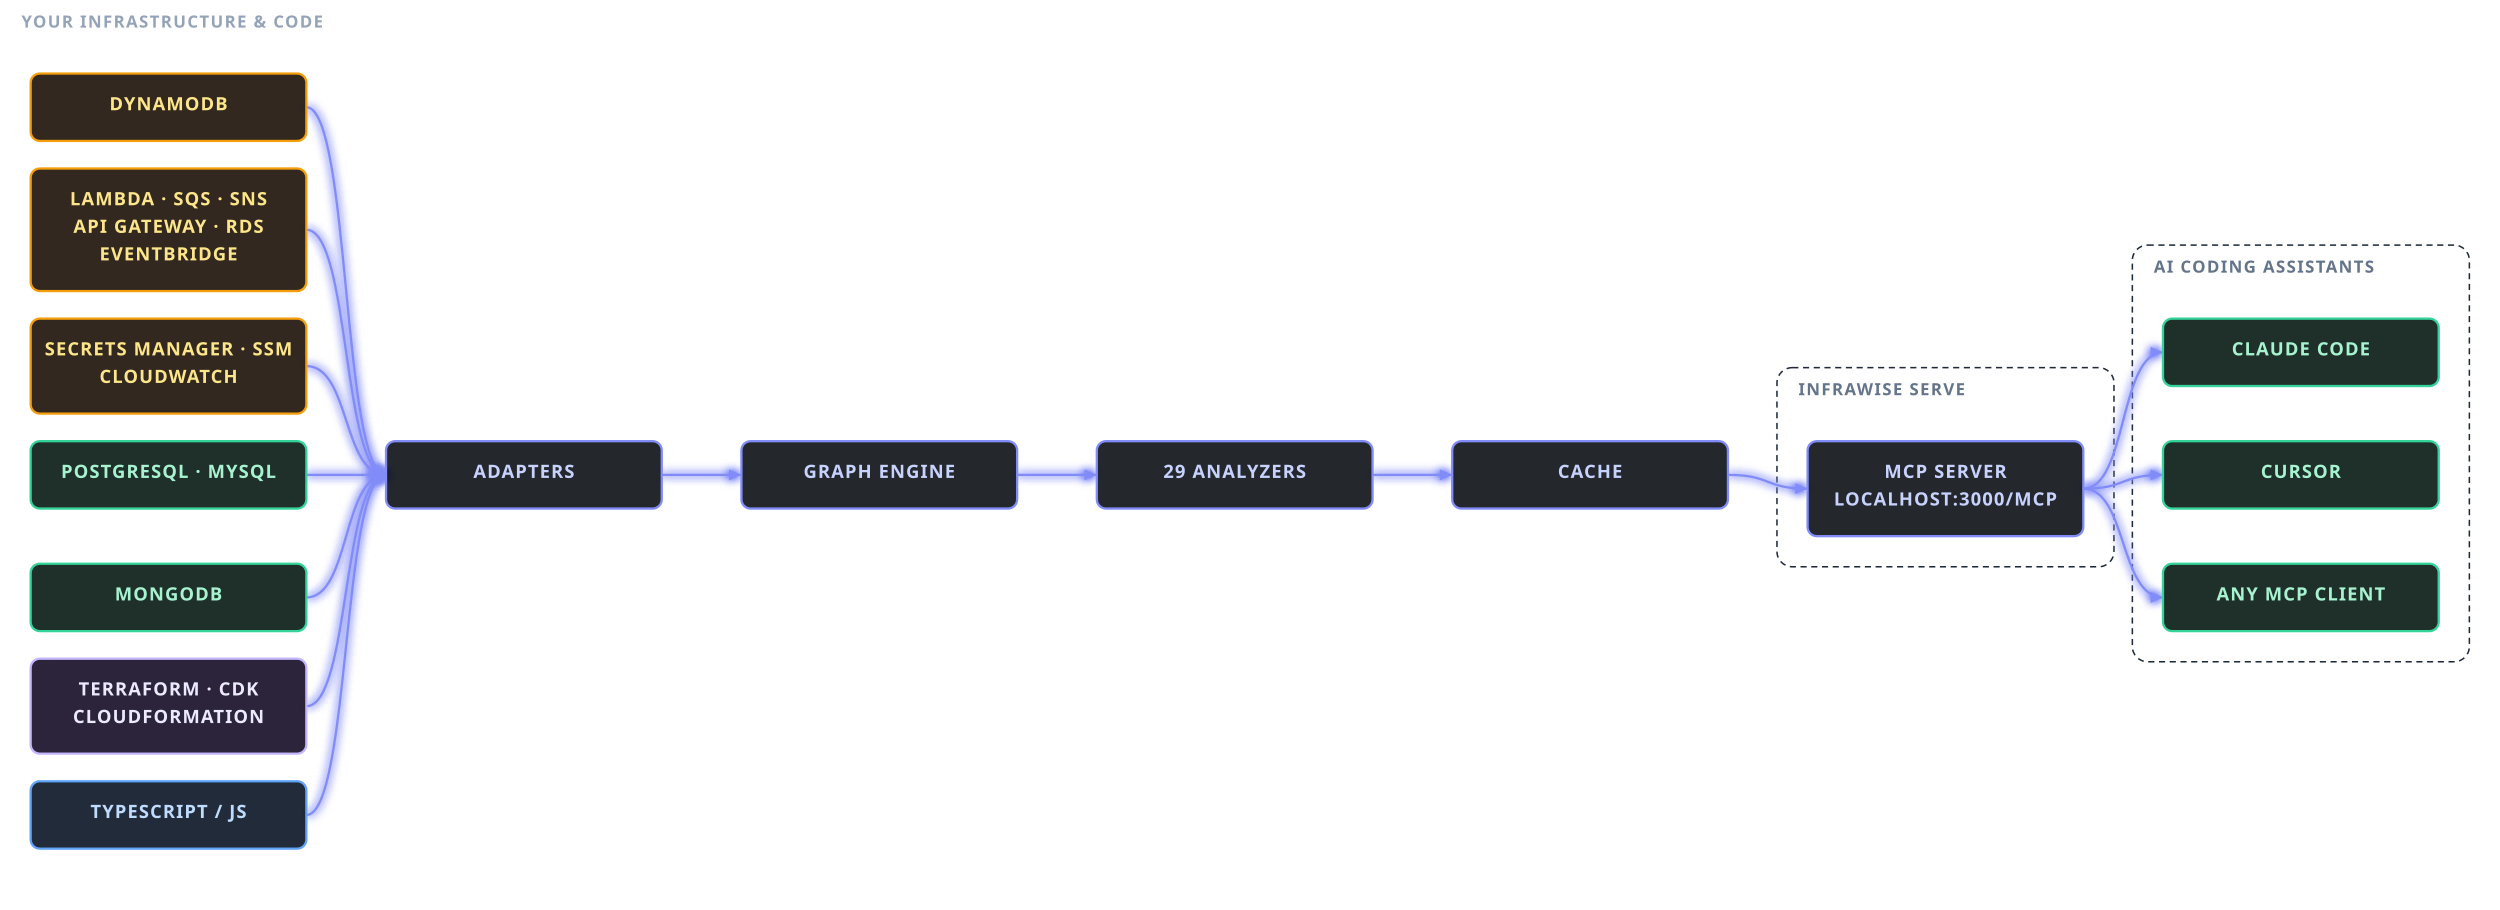
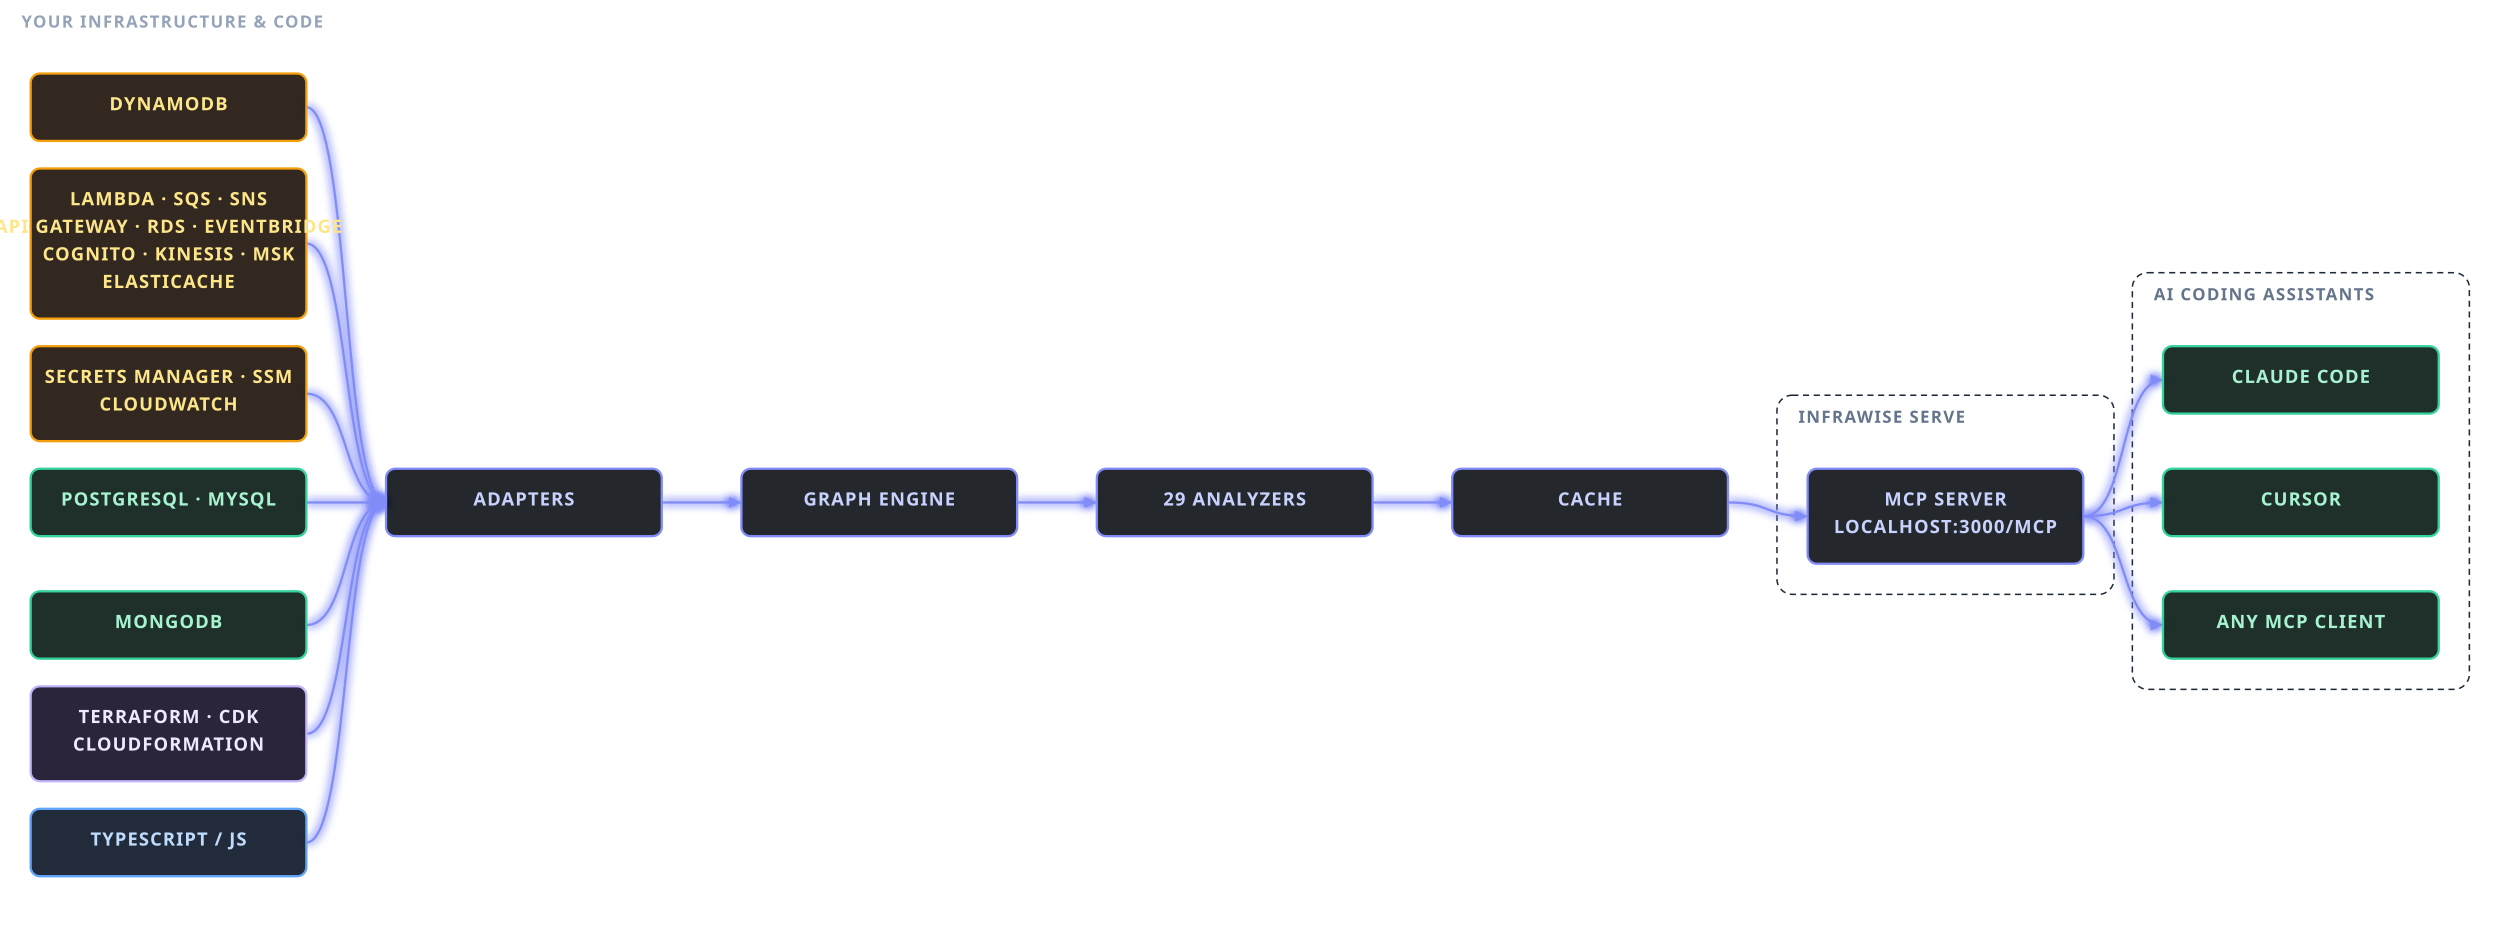
- <svg xmlns="http://www.w3.org/2000/svg" viewBox="0 0 1632 594" role="img" aria-label="Infrawise architecture diagram">
+ <svg xmlns="http://www.w3.org/2000/svg" viewBox="0 0 1632 612" role="img" aria-label="Infrawise architecture diagram">
  <defs>
    <marker id="arch-arrow" viewBox="0 0 10 10" refX="9" refY="5" markerWidth="6" markerHeight="6" orient="auto">
      <path d="M0,1 L9,5 L0,9 Z" fill="#818cf8" />
    </marker>
    <filter id="arch-glow" filterUnits="userSpaceOnUse" x="-20" y="-20" width="9999" height="9999" color-interpolation-filters="sRGB">
      <feGaussianBlur in="SourceGraphic" stdDeviation="3" result="blur" />
      <feColorMatrix in="blur" type="matrix" values="1 0 0 0 0  0 1 0 0 0  0 0 1 0 0  0 0 0 2.5 0" result="glow" />
      <feMerge>
        <feMergeNode in="glow" />
        <feMergeNode in="SourceGraphic" />
      </feMerge>
    </filter>
  </defs>
-   <rect width="1632" height="594" fill="transparent" />
+   <rect width="1632" height="612" fill="transparent" />
  <g class="arch-group" data-group="IN">
-     <rect x="0" y="0" width="220" height="574" rx="10" ry="10" fill="none" stroke="rgba(255,255,255,0.10)" stroke-width="1" stroke-dasharray="4,3" />
+     <rect x="0" y="0" width="220" height="592" rx="10" ry="10" fill="none" stroke="rgba(255,255,255,0.10)" stroke-width="1" stroke-dasharray="4,3" />
    <text x="14" y="18" fill="#94a3b8" font-size="11" font-weight="600" letter-spacing="0.08em" font-family="system-ui,sans-serif">YOUR INFRASTRUCTURE &amp; CODE</text>
  </g>
  <g class="arch-group" data-group="SV">
-     <rect x="1160" y="240" width="220" height="130" rx="10" ry="10" fill="none" stroke="#1e2a3a" stroke-width="1" stroke-dasharray="4,3" />
-     <text x="1174" y="258" fill="#64748b" font-size="11" font-weight="600" letter-spacing="0.08em" font-family="system-ui,sans-serif">INFRAWISE SERVE</text>
+     <rect x="1160" y="258" width="220" height="130" rx="10" ry="10" fill="none" stroke="#1e2a3a" stroke-width="1" stroke-dasharray="4,3" />
+     <text x="1174" y="276" fill="#64748b" font-size="11" font-weight="600" letter-spacing="0.08em" font-family="system-ui,sans-serif">INFRAWISE SERVE</text>
  </g>
  <g class="arch-group" data-group="AI">
-     <rect x="1392" y="160" width="220" height="272" rx="10" ry="10" fill="none" stroke="#1e2a3a" stroke-width="1" stroke-dasharray="4,3" />
-     <text x="1406" y="178" fill="#64748b" font-size="11" font-weight="600" letter-spacing="0.08em" font-family="system-ui,sans-serif">AI CODING ASSISTANTS</text>
+     <rect x="1392" y="178" width="220" height="272" rx="10" ry="10" fill="none" stroke="#1e2a3a" stroke-width="1" stroke-dasharray="4,3" />
+     <text x="1406" y="196" fill="#64748b" font-size="11" font-weight="600" letter-spacing="0.08em" font-family="system-ui,sans-serif">AI CODING ASSISTANTS</text>
  </g>
  <g class="arch-edges">
-     <path d="M 200 70 C 228.6 70 223.4 310 252 310" fill="none" stroke="#818cf8" stroke-width="1.5" stroke-linecap="round" filter="url(#arch-glow)" marker-end="url(#arch-arrow)">
+     <path d="M 200 70 C 228.6 70 223.4 328 252 328" fill="none" stroke="#818cf8" stroke-width="1.5" stroke-linecap="round" filter="url(#arch-glow)" marker-end="url(#arch-arrow)">
    </path>
-     <path d="M 200 150 C 228.6 150 223.4 310 252 310" fill="none" stroke="#818cf8" stroke-width="1.5" stroke-linecap="round" filter="url(#arch-glow)" marker-end="url(#arch-arrow)">
+     <path d="M 200 159 C 228.6 159 223.4 328 252 328" fill="none" stroke="#818cf8" stroke-width="1.5" stroke-linecap="round" filter="url(#arch-glow)" marker-end="url(#arch-arrow)">
    </path>
-     <path d="M 200 239 C 228.6 239 223.4 310 252 310" fill="none" stroke="#818cf8" stroke-width="1.5" stroke-linecap="round" filter="url(#arch-glow)" marker-end="url(#arch-arrow)">
+     <path d="M 200 257 C 228.6 257 223.4 328 252 328" fill="none" stroke="#818cf8" stroke-width="1.5" stroke-linecap="round" filter="url(#arch-glow)" marker-end="url(#arch-arrow)">
    </path>
-     <path d="M 200 310 C 228.6 310 223.4 310 252 310" fill="none" stroke="#818cf8" stroke-width="1.5" stroke-linecap="round" filter="url(#arch-glow)" marker-end="url(#arch-arrow)">
+     <path d="M 200 328 C 228.6 328 223.4 328 252 328" fill="none" stroke="#818cf8" stroke-width="1.5" stroke-linecap="round" filter="url(#arch-glow)" marker-end="url(#arch-arrow)">
    </path>
-     <path d="M 200 390 C 228.6 390 223.4 310 252 310" fill="none" stroke="#818cf8" stroke-width="1.5" stroke-linecap="round" filter="url(#arch-glow)" marker-end="url(#arch-arrow)">
+     <path d="M 200 408 C 228.6 408 223.4 328 252 328" fill="none" stroke="#818cf8" stroke-width="1.5" stroke-linecap="round" filter="url(#arch-glow)" marker-end="url(#arch-arrow)">
    </path>
-     <path d="M 200 461 C 228.6 461 223.4 310 252 310" fill="none" stroke="#818cf8" stroke-width="1.5" stroke-linecap="round" filter="url(#arch-glow)" marker-end="url(#arch-arrow)">
+     <path d="M 200 479 C 228.6 479 223.4 328 252 328" fill="none" stroke="#818cf8" stroke-width="1.5" stroke-linecap="round" filter="url(#arch-glow)" marker-end="url(#arch-arrow)">
    </path>
-     <path d="M 200 532 C 228.6 532 223.4 310 252 310" fill="none" stroke="#818cf8" stroke-width="1.5" stroke-linecap="round" filter="url(#arch-glow)" marker-end="url(#arch-arrow)">
+     <path d="M 200 550 C 228.6 550 223.4 328 252 328" fill="none" stroke="#818cf8" stroke-width="1.5" stroke-linecap="round" filter="url(#arch-glow)" marker-end="url(#arch-arrow)">
    </path>
-     <path d="M 432 310 C 460.6 310 455.4 310 484 310" fill="none" stroke="#818cf8" stroke-width="1.5" stroke-linecap="round" filter="url(#arch-glow)" marker-end="url(#arch-arrow)">
+     <path d="M 432 328 C 460.6 328 455.4 328 484 328" fill="none" stroke="#818cf8" stroke-width="1.5" stroke-linecap="round" filter="url(#arch-glow)" marker-end="url(#arch-arrow)">
    </path>
-     <path d="M 664 310 C 692.6 310 687.4 310 716 310" fill="none" stroke="#818cf8" stroke-width="1.5" stroke-linecap="round" filter="url(#arch-glow)" marker-end="url(#arch-arrow)">
+     <path d="M 664 328 C 692.6 328 687.4 328 716 328" fill="none" stroke="#818cf8" stroke-width="1.5" stroke-linecap="round" filter="url(#arch-glow)" marker-end="url(#arch-arrow)">
    </path>
-     <path d="M 896 310 C 924.6 310 919.4 310 948 310" fill="none" stroke="#818cf8" stroke-width="1.5" stroke-linecap="round" filter="url(#arch-glow)" marker-end="url(#arch-arrow)">
+     <path d="M 896 328 C 924.6 328 919.4 328 948 328" fill="none" stroke="#818cf8" stroke-width="1.5" stroke-linecap="round" filter="url(#arch-glow)" marker-end="url(#arch-arrow)">
    </path>
-     <path d="M 1128 310 C 1156.6 310 1151.4 319 1180 319" fill="none" stroke="#818cf8" stroke-width="1.5" stroke-linecap="round" filter="url(#arch-glow)" marker-end="url(#arch-arrow)">
+     <path d="M 1128 328 C 1156.6 328 1151.4 337 1180 337" fill="none" stroke="#818cf8" stroke-width="1.5" stroke-linecap="round" filter="url(#arch-glow)" marker-end="url(#arch-arrow)">
    </path>
-     <path d="M 1360 319 C 1388.6 319 1383.4 230 1412 230" fill="none" stroke="#818cf8" stroke-width="1.5" stroke-linecap="round" filter="url(#arch-glow)" marker-end="url(#arch-arrow)">
+     <path d="M 1360 337 C 1388.6 337 1383.4 248 1412 248" fill="none" stroke="#818cf8" stroke-width="1.5" stroke-linecap="round" filter="url(#arch-glow)" marker-end="url(#arch-arrow)">
    </path>
-     <path d="M 1360 319 C 1388.6 319 1383.4 310 1412 310" fill="none" stroke="#818cf8" stroke-width="1.5" stroke-linecap="round" filter="url(#arch-glow)" marker-end="url(#arch-arrow)">
+     <path d="M 1360 337 C 1388.6 337 1383.4 328 1412 328" fill="none" stroke="#818cf8" stroke-width="1.5" stroke-linecap="round" filter="url(#arch-glow)" marker-end="url(#arch-arrow)">
    </path>
-     <path d="M 1360 319 C 1388.6 319 1383.4 390 1412 390" fill="none" stroke="#818cf8" stroke-width="1.5" stroke-linecap="round" filter="url(#arch-glow)" marker-end="url(#arch-arrow)">
+     <path d="M 1360 337 C 1388.6 337 1383.4 408 1412 408" fill="none" stroke="#818cf8" stroke-width="1.5" stroke-linecap="round" filter="url(#arch-glow)" marker-end="url(#arch-arrow)">
    </path>
  </g>
  <g class="arch-node" data-id="D">
    <rect x="20" y="48" width="180" height="44" rx="6" ry="6" fill="rgba(28,17,8,0.90)" stroke="#f59e0b" stroke-width="1.5" />
    <text x="110" y="72" text-anchor="middle" dominant-baseline="auto" fill="#fde68a" font-size="12" font-weight="600" letter-spacing="0.06em" font-family="system-ui,sans-serif">DYNAMODB</text>
  </g>
  <g class="arch-node" data-id="L">
-     <rect x="20" y="110" width="180" height="80" rx="6" ry="6" fill="rgba(28,17,8,0.90)" stroke="#f59e0b" stroke-width="1.5" />
+     <rect x="20" y="110" width="180" height="98" rx="6" ry="6" fill="rgba(28,17,8,0.90)" stroke="#f59e0b" stroke-width="1.5" />
    <text x="110" y="134" text-anchor="middle" dominant-baseline="auto" fill="#fde68a" font-size="12" font-weight="600" letter-spacing="0.06em" font-family="system-ui,sans-serif">LAMBDA · SQS · SNS</text>
-     <text x="110" y="152" text-anchor="middle" dominant-baseline="auto" fill="#fde68a" font-size="12" font-weight="600" letter-spacing="0.06em" font-family="system-ui,sans-serif">API GATEWAY · RDS</text>
-     <text x="110" y="170" text-anchor="middle" dominant-baseline="auto" fill="#fde68a" font-size="12" font-weight="600" letter-spacing="0.06em" font-family="system-ui,sans-serif">EVENTBRIDGE</text>
+     <text x="110" y="152" text-anchor="middle" dominant-baseline="auto" fill="#fde68a" font-size="12" font-weight="600" letter-spacing="0.06em" font-family="system-ui,sans-serif">API GATEWAY · RDS · EVENTBRIDGE</text>
+     <text x="110" y="170" text-anchor="middle" dominant-baseline="auto" fill="#fde68a" font-size="12" font-weight="600" letter-spacing="0.06em" font-family="system-ui,sans-serif">COGNITO · KINESIS · MSK</text>
+     <text x="110" y="188" text-anchor="middle" dominant-baseline="auto" fill="#fde68a" font-size="12" font-weight="600" letter-spacing="0.06em" font-family="system-ui,sans-serif">ELASTICACHE</text>
  </g>
  <g class="arch-node" data-id="S">
-     <rect x="20" y="208" width="180" height="62" rx="6" ry="6" fill="rgba(28,17,8,0.90)" stroke="#f59e0b" stroke-width="1.5" />
-     <text x="110" y="232" text-anchor="middle" dominant-baseline="auto" fill="#fde68a" font-size="12" font-weight="600" letter-spacing="0.06em" font-family="system-ui,sans-serif">SECRETS MANAGER · SSM</text>
-     <text x="110" y="250" text-anchor="middle" dominant-baseline="auto" fill="#fde68a" font-size="12" font-weight="600" letter-spacing="0.06em" font-family="system-ui,sans-serif">CLOUDWATCH</text>
+     <rect x="20" y="226" width="180" height="62" rx="6" ry="6" fill="rgba(28,17,8,0.90)" stroke="#f59e0b" stroke-width="1.5" />
+     <text x="110" y="250" text-anchor="middle" dominant-baseline="auto" fill="#fde68a" font-size="12" font-weight="600" letter-spacing="0.06em" font-family="system-ui,sans-serif">SECRETS MANAGER · SSM</text>
+     <text x="110" y="268" text-anchor="middle" dominant-baseline="auto" fill="#fde68a" font-size="12" font-weight="600" letter-spacing="0.06em" font-family="system-ui,sans-serif">CLOUDWATCH</text>
  </g>
  <g class="arch-node" data-id="P">
-     <rect x="20" y="288" width="180" height="44" rx="6" ry="6" fill="rgba(7,26,20,0.90)" stroke="#34d399" stroke-width="1.5" />
-     <text x="110" y="312" text-anchor="middle" dominant-baseline="auto" fill="#a7f3d0" font-size="12" font-weight="600" letter-spacing="0.06em" font-family="system-ui,sans-serif">POSTGRESQL · MYSQL</text>
+     <rect x="20" y="306" width="180" height="44" rx="6" ry="6" fill="rgba(7,26,20,0.90)" stroke="#34d399" stroke-width="1.5" />
+     <text x="110" y="330" text-anchor="middle" dominant-baseline="auto" fill="#a7f3d0" font-size="12" font-weight="600" letter-spacing="0.06em" font-family="system-ui,sans-serif">POSTGRESQL · MYSQL</text>
  </g>
  <g class="arch-node" data-id="M">
-     <rect x="20" y="368" width="180" height="44" rx="6" ry="6" fill="rgba(7,26,20,0.90)" stroke="#34d399" stroke-width="1.5" />
-     <text x="110" y="392" text-anchor="middle" dominant-baseline="auto" fill="#a7f3d0" font-size="12" font-weight="600" letter-spacing="0.06em" font-family="system-ui,sans-serif">MONGODB</text>
+     <rect x="20" y="386" width="180" height="44" rx="6" ry="6" fill="rgba(7,26,20,0.90)" stroke="#34d399" stroke-width="1.5" />
+     <text x="110" y="410" text-anchor="middle" dominant-baseline="auto" fill="#a7f3d0" font-size="12" font-weight="600" letter-spacing="0.06em" font-family="system-ui,sans-serif">MONGODB</text>
  </g>
  <g class="arch-node" data-id="T">
-     <rect x="20" y="430" width="180" height="62" rx="6" ry="6" fill="rgba(21,13,38,0.90)" stroke="#c4b5fd" stroke-width="1.5" />
-     <text x="110" y="454" text-anchor="middle" dominant-baseline="auto" fill="#ede9fe" font-size="12" font-weight="600" letter-spacing="0.06em" font-family="system-ui,sans-serif">TERRAFORM · CDK</text>
-     <text x="110" y="472" text-anchor="middle" dominant-baseline="auto" fill="#ede9fe" font-size="12" font-weight="600" letter-spacing="0.06em" font-family="system-ui,sans-serif">CLOUDFORMATION</text>
+     <rect x="20" y="448" width="180" height="62" rx="6" ry="6" fill="rgba(21,13,38,0.90)" stroke="#c4b5fd" stroke-width="1.5" />
+     <text x="110" y="472" text-anchor="middle" dominant-baseline="auto" fill="#ede9fe" font-size="12" font-weight="600" letter-spacing="0.06em" font-family="system-ui,sans-serif">TERRAFORM · CDK</text>
+     <text x="110" y="490" text-anchor="middle" dominant-baseline="auto" fill="#ede9fe" font-size="12" font-weight="600" letter-spacing="0.06em" font-family="system-ui,sans-serif">CLOUDFORMATION</text>
  </g>
  <g class="arch-node" data-id="C">
-     <rect x="20" y="510" width="180" height="44" rx="6" ry="6" fill="rgba(11,21,37,0.90)" stroke="#60a5fa" stroke-width="1.5" />
-     <text x="110" y="534" text-anchor="middle" dominant-baseline="auto" fill="#bfdbfe" font-size="12" font-weight="600" letter-spacing="0.06em" font-family="system-ui,sans-serif">TYPESCRIPT / JS</text>
+     <rect x="20" y="528" width="180" height="44" rx="6" ry="6" fill="rgba(11,21,37,0.90)" stroke="#60a5fa" stroke-width="1.5" />
+     <text x="110" y="552" text-anchor="middle" dominant-baseline="auto" fill="#bfdbfe" font-size="12" font-weight="600" letter-spacing="0.06em" font-family="system-ui,sans-serif">TYPESCRIPT / JS</text>
  </g>
  <g class="arch-node" data-id="A">
-     <rect x="252" y="288" width="180" height="44" rx="6" ry="6" fill="rgba(13,17,23,0.90)" stroke="#818cf8" stroke-width="1.5" />
-     <text x="342" y="312" text-anchor="middle" dominant-baseline="auto" fill="#c7d2fe" font-size="12" font-weight="600" letter-spacing="0.06em" font-family="system-ui,sans-serif">ADAPTERS</text>
+     <rect x="252" y="306" width="180" height="44" rx="6" ry="6" fill="rgba(13,17,23,0.90)" stroke="#818cf8" stroke-width="1.5" />
+     <text x="342" y="330" text-anchor="middle" dominant-baseline="auto" fill="#c7d2fe" font-size="12" font-weight="600" letter-spacing="0.06em" font-family="system-ui,sans-serif">ADAPTERS</text>
  </g>
  <g class="arch-node" data-id="G">
-     <rect x="484" y="288" width="180" height="44" rx="6" ry="6" fill="rgba(13,17,23,0.90)" stroke="#818cf8" stroke-width="1.5" />
-     <text x="574" y="312" text-anchor="middle" dominant-baseline="auto" fill="#c7d2fe" font-size="12" font-weight="600" letter-spacing="0.06em" font-family="system-ui,sans-serif">GRAPH ENGINE</text>
+     <rect x="484" y="306" width="180" height="44" rx="6" ry="6" fill="rgba(13,17,23,0.90)" stroke="#818cf8" stroke-width="1.5" />
+     <text x="574" y="330" text-anchor="middle" dominant-baseline="auto" fill="#c7d2fe" font-size="12" font-weight="600" letter-spacing="0.06em" font-family="system-ui,sans-serif">GRAPH ENGINE</text>
  </g>
  <g class="arch-node" data-id="AN">
-     <rect x="716" y="288" width="180" height="44" rx="6" ry="6" fill="rgba(13,17,23,0.90)" stroke="#818cf8" stroke-width="1.5" />
-     <text x="806" y="312" text-anchor="middle" dominant-baseline="auto" fill="#c7d2fe" font-size="12" font-weight="600" letter-spacing="0.06em" font-family="system-ui,sans-serif">29 ANALYZERS</text>
+     <rect x="716" y="306" width="180" height="44" rx="6" ry="6" fill="rgba(13,17,23,0.90)" stroke="#818cf8" stroke-width="1.5" />
+     <text x="806" y="330" text-anchor="middle" dominant-baseline="auto" fill="#c7d2fe" font-size="12" font-weight="600" letter-spacing="0.06em" font-family="system-ui,sans-serif">29 ANALYZERS</text>
  </g>
  <g class="arch-node" data-id="CA">
-     <rect x="948" y="288" width="180" height="44" rx="6" ry="6" fill="rgba(13,17,23,0.90)" stroke="#818cf8" stroke-width="1.5" />
-     <text x="1038" y="312" text-anchor="middle" dominant-baseline="auto" fill="#c7d2fe" font-size="12" font-weight="600" letter-spacing="0.06em" font-family="system-ui,sans-serif">CACHE</text>
+     <rect x="948" y="306" width="180" height="44" rx="6" ry="6" fill="rgba(13,17,23,0.90)" stroke="#818cf8" stroke-width="1.5" />
+     <text x="1038" y="330" text-anchor="middle" dominant-baseline="auto" fill="#c7d2fe" font-size="12" font-weight="600" letter-spacing="0.06em" font-family="system-ui,sans-serif">CACHE</text>
  </g>
  <g class="arch-node" data-id="MCP">
-     <rect x="1180" y="288" width="180" height="62" rx="6" ry="6" fill="rgba(13,17,23,0.90)" stroke="#818cf8" stroke-width="1.5" />
-     <text x="1270" y="312" text-anchor="middle" dominant-baseline="auto" fill="#c7d2fe" font-size="12" font-weight="600" letter-spacing="0.06em" font-family="system-ui,sans-serif">MCP SERVER</text>
-     <text x="1270" y="330" text-anchor="middle" dominant-baseline="auto" fill="#c7d2fe" font-size="12" font-weight="600" letter-spacing="0.06em" font-family="system-ui,sans-serif">LOCALHOST:3000/MCP</text>
+     <rect x="1180" y="306" width="180" height="62" rx="6" ry="6" fill="rgba(13,17,23,0.90)" stroke="#818cf8" stroke-width="1.5" />
+     <text x="1270" y="330" text-anchor="middle" dominant-baseline="auto" fill="#c7d2fe" font-size="12" font-weight="600" letter-spacing="0.06em" font-family="system-ui,sans-serif">MCP SERVER</text>
+     <text x="1270" y="348" text-anchor="middle" dominant-baseline="auto" fill="#c7d2fe" font-size="12" font-weight="600" letter-spacing="0.06em" font-family="system-ui,sans-serif">LOCALHOST:3000/MCP</text>
  </g>
  <g class="arch-node" data-id="CC">
-     <rect x="1412" y="208" width="180" height="44" rx="6" ry="6" fill="rgba(7,26,20,0.90)" stroke="#34d399" stroke-width="1.5" />
-     <text x="1502" y="232" text-anchor="middle" dominant-baseline="auto" fill="#a7f3d0" font-size="12" font-weight="600" letter-spacing="0.06em" font-family="system-ui,sans-serif">CLAUDE CODE</text>
+     <rect x="1412" y="226" width="180" height="44" rx="6" ry="6" fill="rgba(7,26,20,0.90)" stroke="#34d399" stroke-width="1.5" />
+     <text x="1502" y="250" text-anchor="middle" dominant-baseline="auto" fill="#a7f3d0" font-size="12" font-weight="600" letter-spacing="0.06em" font-family="system-ui,sans-serif">CLAUDE CODE</text>
  </g>
  <g class="arch-node" data-id="CU">
-     <rect x="1412" y="288" width="180" height="44" rx="6" ry="6" fill="rgba(7,26,20,0.90)" stroke="#34d399" stroke-width="1.5" />
-     <text x="1502" y="312" text-anchor="middle" dominant-baseline="auto" fill="#a7f3d0" font-size="12" font-weight="600" letter-spacing="0.06em" font-family="system-ui,sans-serif">CURSOR</text>
+     <rect x="1412" y="306" width="180" height="44" rx="6" ry="6" fill="rgba(7,26,20,0.90)" stroke="#34d399" stroke-width="1.5" />
+     <text x="1502" y="330" text-anchor="middle" dominant-baseline="auto" fill="#a7f3d0" font-size="12" font-weight="600" letter-spacing="0.06em" font-family="system-ui,sans-serif">CURSOR</text>
  </g>
  <g class="arch-node" data-id="MC">
-     <rect x="1412" y="368" width="180" height="44" rx="6" ry="6" fill="rgba(7,26,20,0.90)" stroke="#34d399" stroke-width="1.5" />
-     <text x="1502" y="392" text-anchor="middle" dominant-baseline="auto" fill="#a7f3d0" font-size="12" font-weight="600" letter-spacing="0.06em" font-family="system-ui,sans-serif">ANY MCP CLIENT</text>
+     <rect x="1412" y="386" width="180" height="44" rx="6" ry="6" fill="rgba(7,26,20,0.90)" stroke="#34d399" stroke-width="1.5" />
+     <text x="1502" y="410" text-anchor="middle" dominant-baseline="auto" fill="#a7f3d0" font-size="12" font-weight="600" letter-spacing="0.06em" font-family="system-ui,sans-serif">ANY MCP CLIENT</text>
  </g>
</svg>
